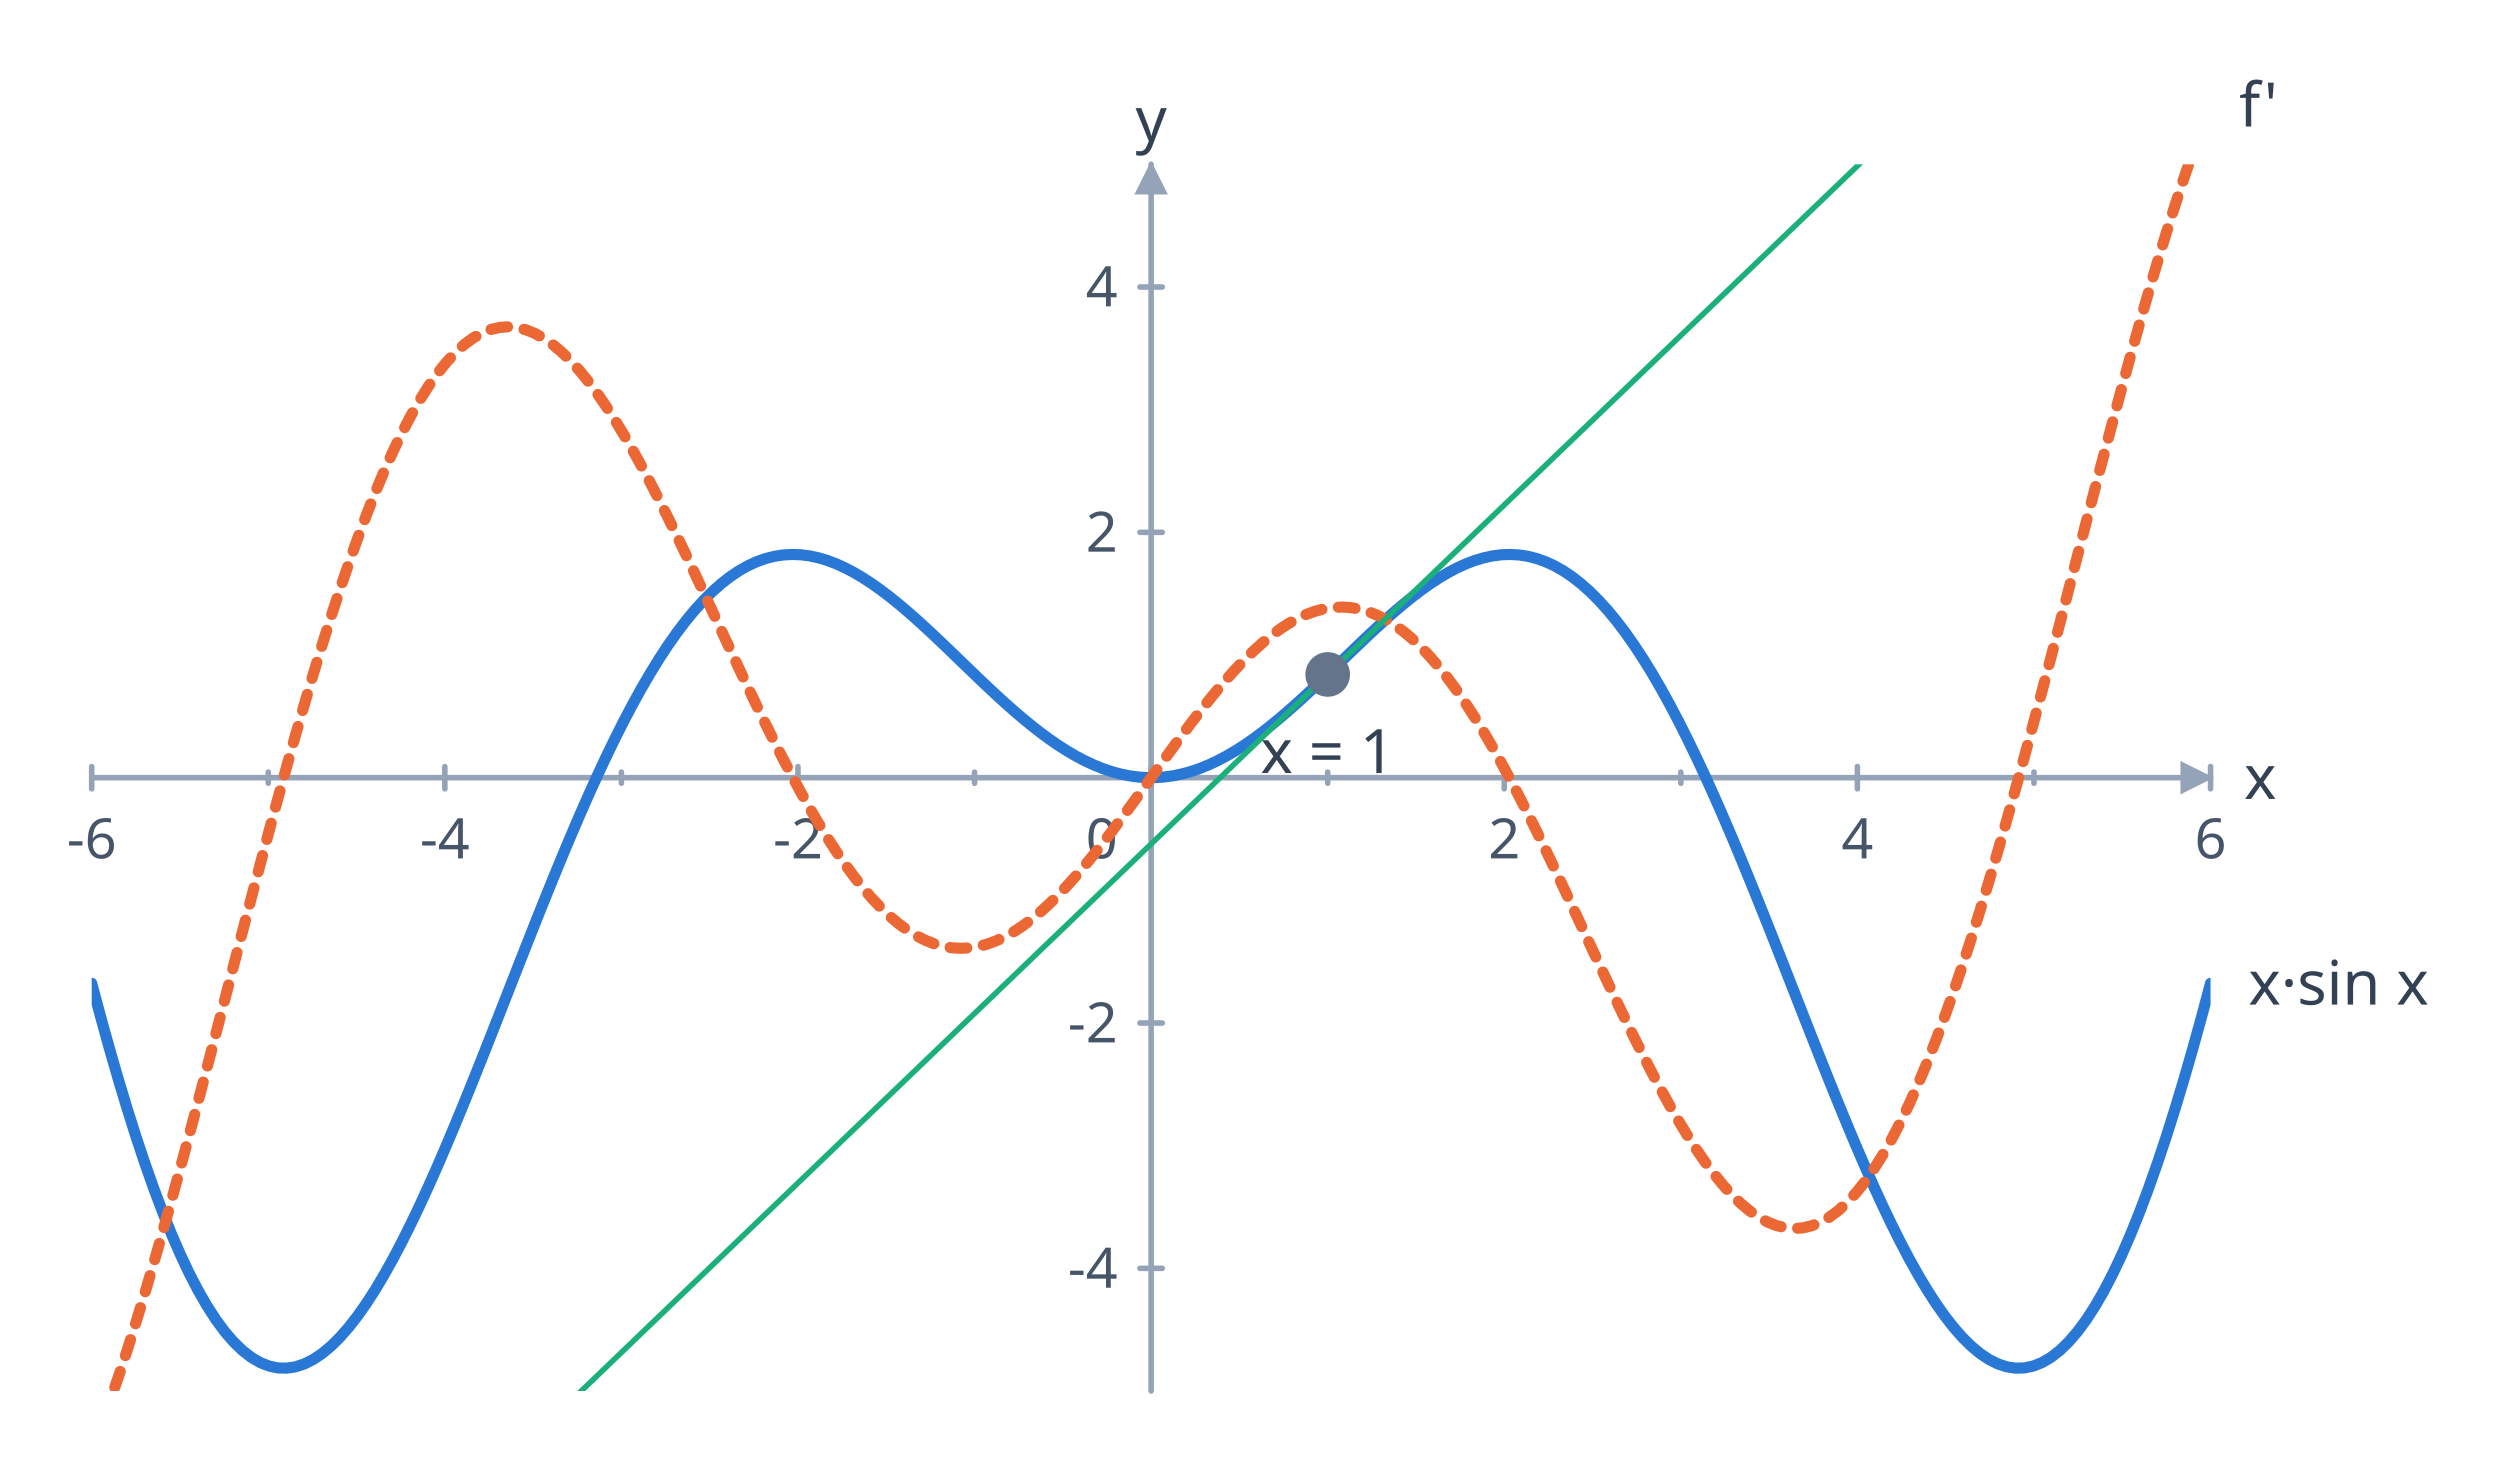
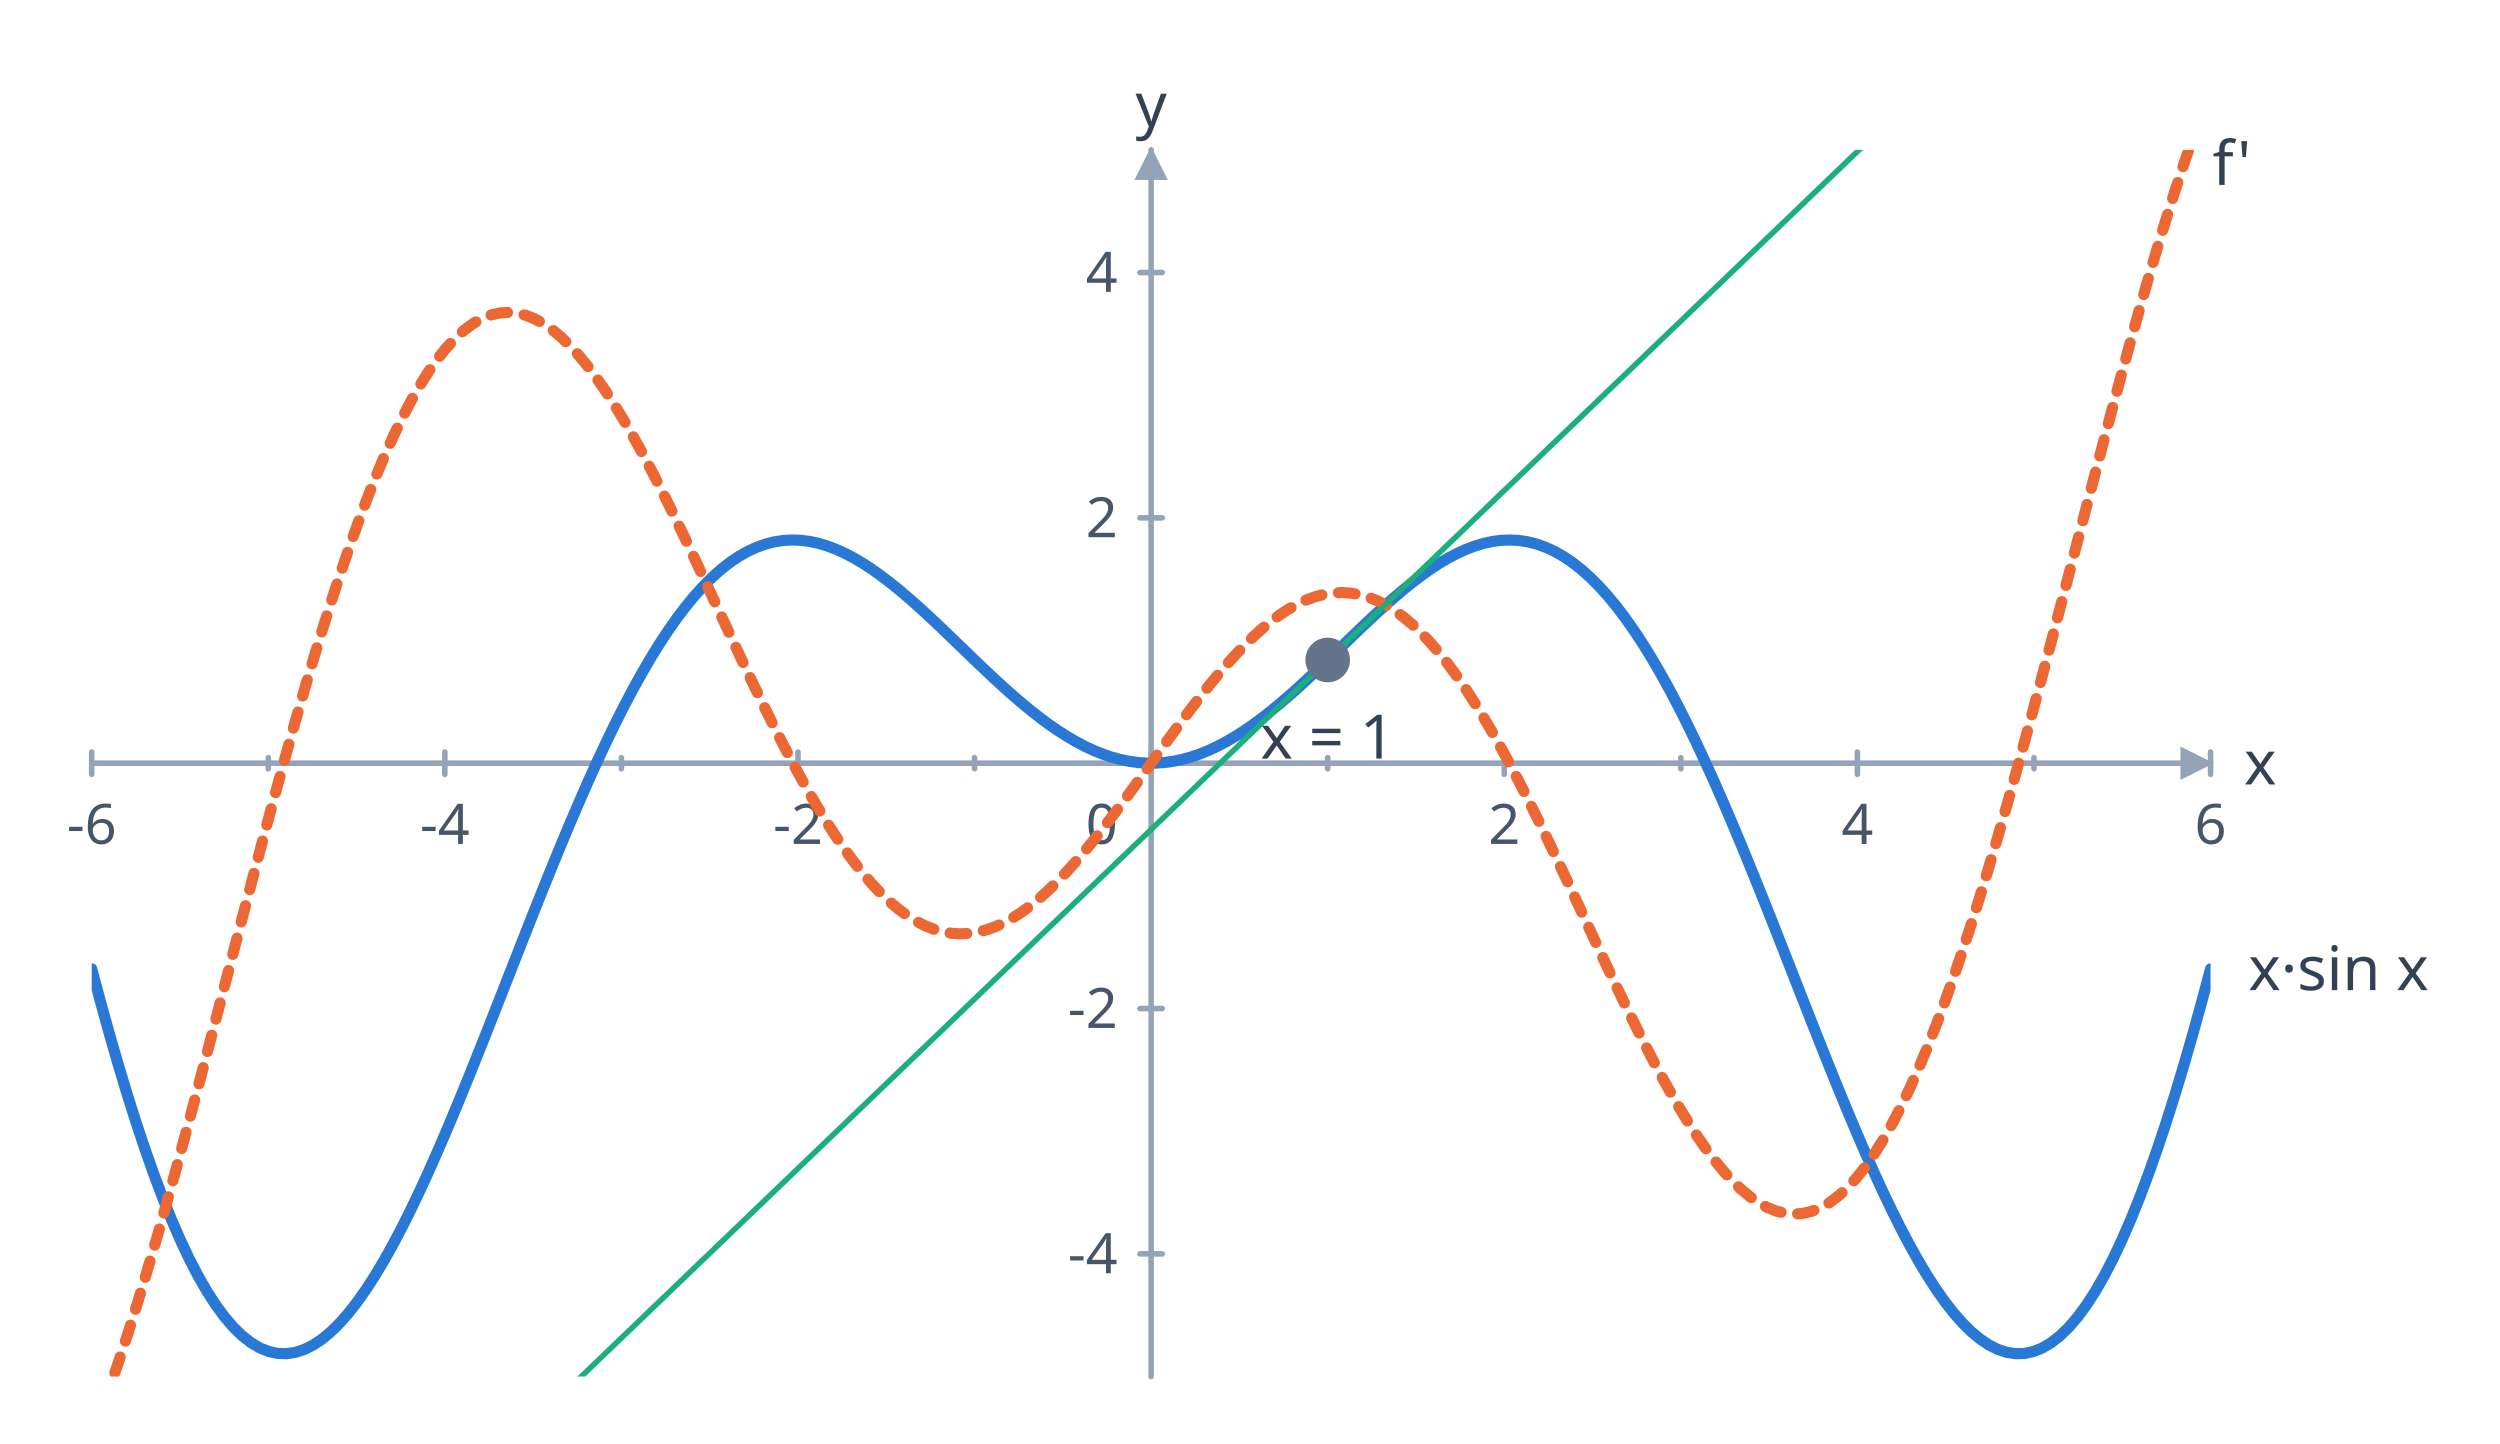
- <svg xmlns="http://www.w3.org/2000/svg" width="448.357" height="261.47" viewBox="23.555 -69.47 448.357 261.47">
+ <svg xmlns="http://www.w3.org/2000/svg" width="448.357" height="258.875" viewBox="23.555 -66.875 448.357 258.875">
  <defs>
    <marker markerWidth="6" markerHeight="6" viewBox="0 0 10 10" id="arrow-to-94a3b8" refX="9" refY="5" orient="auto">
      <path d="M 0 0 L 10 5 L 0 10 z" fill="#94a3b8" />
    </marker>
-     <clipPath id="jikz-clip-0">
+     <clipPath id="jikz-clip-hzn16g">
      <path d="M 40 -40 L 420 -40 L 420 180 L 40 180 Z" />
    </clipPath>
  </defs>
  <g>
    <path d="M 40 70 L 420 70" stroke="#94a3b8" stroke-width="1" stroke-opacity="1" stroke-linecap="round" stroke-linejoin="round" fill="none" fill-opacity="1" opacity="1" marker-end="url(#arrow-to-94a3b8)" />
  </g>
  <g>
    <path d="M 230 180 L 230 -40" stroke="#94a3b8" stroke-width="1" stroke-opacity="1" stroke-linecap="round" stroke-linejoin="round" fill="none" fill-opacity="1" opacity="1" marker-end="url(#arrow-to-94a3b8)" />
  </g>
  <line x1="71.667" y1="69" x2="71.667" y2="71" stroke="#94a3b8" stroke-width="1" stroke-opacity="1" stroke-linecap="round" stroke-linejoin="round" fill="none" fill-opacity="1" opacity="1" />
  <line x1="135" y1="69" x2="135" y2="71" stroke="#94a3b8" stroke-width="1" stroke-opacity="1" stroke-linecap="round" stroke-linejoin="round" fill="none" fill-opacity="1" opacity="1" />
  <line x1="198.333" y1="69" x2="198.333" y2="71" stroke="#94a3b8" stroke-width="1" stroke-opacity="1" stroke-linecap="round" stroke-linejoin="round" fill="none" fill-opacity="1" opacity="1" />
  <line x1="261.667" y1="69" x2="261.667" y2="71" stroke="#94a3b8" stroke-width="1" stroke-opacity="1" stroke-linecap="round" stroke-linejoin="round" fill="none" fill-opacity="1" opacity="1" />
  <line x1="325" y1="69" x2="325" y2="71" stroke="#94a3b8" stroke-width="1" stroke-opacity="1" stroke-linecap="round" stroke-linejoin="round" fill="none" fill-opacity="1" opacity="1" />
  <line x1="388.333" y1="69" x2="388.333" y2="71" stroke="#94a3b8" stroke-width="1" stroke-opacity="1" stroke-linecap="round" stroke-linejoin="round" fill="none" fill-opacity="1" opacity="1" />
  <line x1="40" y1="68" x2="40" y2="72" stroke="#94a3b8" stroke-width="1" stroke-opacity="1" stroke-linecap="round" stroke-linejoin="round" fill="none" fill-opacity="1" opacity="1" />
  <text x="40" y="81" font-family="sans-serif" font-size="10" font-weight="normal" fill="#475569" text-anchor="middle" dominant-baseline="middle">-6</text>
  <line x1="103.333" y1="68" x2="103.333" y2="72" stroke="#94a3b8" stroke-width="1" stroke-opacity="1" stroke-linecap="round" stroke-linejoin="round" fill="none" fill-opacity="1" opacity="1" />
  <text x="103.333" y="81" font-family="sans-serif" font-size="10" font-weight="normal" fill="#475569" text-anchor="middle" dominant-baseline="middle">-4</text>
  <line x1="166.667" y1="68" x2="166.667" y2="72" stroke="#94a3b8" stroke-width="1" stroke-opacity="1" stroke-linecap="round" stroke-linejoin="round" fill="none" fill-opacity="1" opacity="1" />
  <text x="166.667" y="81" font-family="sans-serif" font-size="10" font-weight="normal" fill="#475569" text-anchor="middle" dominant-baseline="middle">-2</text>
  <line x1="230" y1="68" x2="230" y2="72" stroke="#94a3b8" stroke-width="1" stroke-opacity="1" stroke-linecap="round" stroke-linejoin="round" fill="none" fill-opacity="1" opacity="1" />
  <line x1="293.333" y1="68" x2="293.333" y2="72" stroke="#94a3b8" stroke-width="1" stroke-opacity="1" stroke-linecap="round" stroke-linejoin="round" fill="none" fill-opacity="1" opacity="1" />
  <text x="293.333" y="81" font-family="sans-serif" font-size="10" font-weight="normal" fill="#475569" text-anchor="middle" dominant-baseline="middle">2</text>
  <line x1="356.667" y1="68" x2="356.667" y2="72" stroke="#94a3b8" stroke-width="1" stroke-opacity="1" stroke-linecap="round" stroke-linejoin="round" fill="none" fill-opacity="1" opacity="1" />
  <text x="356.667" y="81" font-family="sans-serif" font-size="10" font-weight="normal" fill="#475569" text-anchor="middle" dominant-baseline="middle">4</text>
  <line x1="420" y1="68" x2="420" y2="72" stroke="#94a3b8" stroke-width="1" stroke-opacity="1" stroke-linecap="round" stroke-linejoin="round" fill="none" fill-opacity="1" opacity="1" />
  <text x="420" y="81" font-family="sans-serif" font-size="10" font-weight="normal" fill="#475569" text-anchor="middle" dominant-baseline="middle">6</text>
  <line x1="228" y1="158" x2="232" y2="158" stroke="#94a3b8" stroke-width="1" stroke-opacity="1" stroke-linecap="round" stroke-linejoin="round" fill="none" fill-opacity="1" opacity="1" />
  <text x="224" y="158" font-family="sans-serif" font-size="10" font-weight="normal" fill="#475569" text-anchor="end" dominant-baseline="middle">-4</text>
  <line x1="228" y1="114" x2="232" y2="114" stroke="#94a3b8" stroke-width="1" stroke-opacity="1" stroke-linecap="round" stroke-linejoin="round" fill="none" fill-opacity="1" opacity="1" />
  <text x="224" y="114" font-family="sans-serif" font-size="10" font-weight="normal" fill="#475569" text-anchor="end" dominant-baseline="middle">-2</text>
  <line x1="228" y1="70" x2="232" y2="70" stroke="#94a3b8" stroke-width="1" stroke-opacity="1" stroke-linecap="round" stroke-linejoin="round" fill="none" fill-opacity="1" opacity="1" />
  <line x1="228" y1="26" x2="232" y2="26" stroke="#94a3b8" stroke-width="1" stroke-opacity="1" stroke-linecap="round" stroke-linejoin="round" fill="none" fill-opacity="1" opacity="1" />
  <text x="224" y="26" font-family="sans-serif" font-size="10" font-weight="normal" fill="#475569" text-anchor="end" dominant-baseline="middle">2</text>
  <line x1="228" y1="-18" x2="232" y2="-18" stroke="#94a3b8" stroke-width="1" stroke-opacity="1" stroke-linecap="round" stroke-linejoin="round" fill="none" fill-opacity="1" opacity="1" />
  <text x="224" y="-18" font-family="sans-serif" font-size="10" font-weight="normal" fill="#475569" text-anchor="end" dominant-baseline="middle">4</text>
  <text x="224" y="81" font-family="sans-serif" font-size="10" font-weight="normal" fill="#475569" text-anchor="end" dominant-baseline="middle">0</text>
  <text x="426" y="70" font-family="sans-serif" font-size="11" font-weight="normal" fill="#334155" text-anchor="start" dominant-baseline="middle">x</text>
  <text x="230" y="-48" font-family="sans-serif" font-size="11" font-weight="normal" fill="#334155" text-anchor="middle" dominant-baseline="middle">y</text>
-   <g class="jikz-plot-area" clip-path="url(#jikz-clip-0)">
+   <g class="jikz-plot-area" clip-path="url(#jikz-clip-hzn16g)">
    <path d="M 40 106.883 L 41.59 112.836 L 43.18 118.576 L 44.77 124.091 L 46.36 129.369 L 47.95 134.4 L 49.54 139.172 L 51.13 143.678 L 52.72 147.909 L 54.31 151.857 L 55.9 155.517 L 57.49 158.883 L 59.079 161.951 L 60.669 164.716 L 62.259 167.178 L 63.849 169.333 L 65.439 171.181 L 67.029 172.722 L 68.619 173.959 L 70.209 174.891 L 71.799 175.523 L 73.389 175.858 L 74.979 175.9 L 76.569 175.656 L 78.159 175.13 L 79.749 174.33 L 81.339 173.264 L 82.929 171.939 L 84.519 170.365 L 86.109 168.551 L 87.699 166.508 L 89.289 164.245 L 90.879 161.774 L 92.469 159.107 L 94.059 156.254 L 95.649 153.23 L 97.238 150.046 L 98.828 146.716 L 100.418 143.252 L 102.008 139.668 L 103.598 135.977 L 105.188 132.193 L 106.778 128.329 L 108.368 124.4 L 109.958 120.418 L 111.548 116.398 L 113.138 112.352 L 114.728 108.294 L 116.318 104.237 L 117.908 100.193 L 119.498 96.176 L 121.088 92.197 L 122.678 88.268 L 124.268 84.4 L 125.858 80.605 L 127.448 76.893 L 129.038 73.274 L 130.628 69.757 L 132.218 66.352 L 133.808 63.067 L 135.397 59.909 L 136.987 56.887 L 138.577 54.006 L 140.167 51.272 L 141.757 48.692 L 143.347 46.269 L 144.937 44.008 L 146.527 41.912 L 148.117 39.984 L 149.707 38.226 L 151.297 36.639 L 152.887 35.224 L 154.477 33.981 L 156.067 32.909 L 157.657 32.007 L 159.247 31.274 L 160.837 30.707 L 162.427 30.302 L 164.017 30.057 L 165.607 29.967 L 167.197 30.027 L 168.787 30.233 L 170.377 30.578 L 171.967 31.056 L 173.556 31.661 L 175.146 32.387 L 176.736 33.224 L 178.326 34.167 L 179.916 35.207 L 181.506 36.336 L 183.096 37.545 L 184.686 38.826 L 186.276 40.17 L 187.866 41.569 L 189.456 43.013 L 191.046 44.493 L 192.636 46 L 194.226 47.525 L 195.816 49.06 L 197.406 50.595 L 198.996 52.122 L 200.586 53.633 L 202.176 55.118 L 203.766 56.57 L 205.356 57.98 L 206.946 59.342 L 208.536 60.649 L 210.126 61.892 L 211.715 63.066 L 213.305 64.165 L 214.895 65.182 L 216.485 66.113 L 218.075 66.954 L 219.665 67.698 L 221.255 68.344 L 222.845 68.886 L 224.435 69.324 L 226.025 69.654 L 227.615 69.875 L 229.205 69.986 L 230.795 69.986 L 232.385 69.875 L 233.975 69.654 L 235.565 69.324 L 237.155 68.886 L 238.745 68.344 L 240.335 67.698 L 241.925 66.954 L 243.515 66.113 L 245.105 65.182 L 246.695 64.165 L 248.285 63.066 L 249.874 61.892 L 251.464 60.649 L 253.054 59.342 L 254.644 57.98 L 256.234 56.57 L 257.824 55.118 L 259.414 53.633 L 261.004 52.122 L 262.594 50.595 L 264.184 49.06 L 265.774 47.525 L 267.364 46 L 268.954 44.493 L 270.544 43.013 L 272.134 41.569 L 273.724 40.17 L 275.314 38.826 L 276.904 37.545 L 278.494 36.336 L 280.084 35.207 L 281.674 34.167 L 283.264 33.224 L 284.854 32.387 L 286.444 31.661 L 288.033 31.056 L 289.623 30.578 L 291.213 30.233 L 292.803 30.027 L 294.393 29.967 L 295.983 30.057 L 297.573 30.302 L 299.163 30.707 L 300.753 31.274 L 302.343 32.007 L 303.933 32.909 L 305.523 33.981 L 307.113 35.224 L 308.703 36.639 L 310.293 38.226 L 311.883 39.984 L 313.473 41.912 L 315.063 44.008 L 316.653 46.269 L 318.243 48.692 L 319.833 51.272 L 321.423 54.006 L 323.013 56.887 L 324.603 59.909 L 326.192 63.067 L 327.782 66.352 L 329.372 69.757 L 330.962 73.274 L 332.552 76.893 L 334.142 80.605 L 335.732 84.4 L 337.322 88.268 L 338.912 92.197 L 340.502 96.176 L 342.092 100.193 L 343.682 104.237 L 345.272 108.294 L 346.862 112.352 L 348.452 116.398 L 350.042 120.418 L 351.632 124.4 L 353.222 128.329 L 354.812 132.193 L 356.402 135.977 L 357.992 139.668 L 359.582 143.252 L 361.172 146.716 L 362.762 150.046 L 364.351 153.23 L 365.941 156.254 L 367.531 159.107 L 369.121 161.774 L 370.711 164.245 L 372.301 166.508 L 373.891 168.551 L 375.481 170.365 L 377.071 171.939 L 378.661 173.264 L 380.251 174.33 L 381.841 175.13 L 383.431 175.656 L 385.021 175.9 L 386.611 175.858 L 388.201 175.523 L 389.791 174.891 L 391.381 173.959 L 392.971 172.722 L 394.561 171.181 L 396.151 169.333 L 397.741 167.178 L 399.331 164.716 L 400.921 161.951 L 402.51 158.883 L 404.1 155.517 L 405.69 151.857 L 407.28 147.909 L 408.87 143.678 L 410.46 139.172 L 412.05 134.4 L 413.64 129.369 L 415.23 124.091 L 416.82 118.576 L 418.41 112.836 L 420 106.883" stroke="#2a78d6" stroke-width="2" stroke-opacity="1" stroke-linecap="round" stroke-linejoin="round" fill="none" fill-opacity="1" opacity="1" class="jikz-series jikz-series-series-0" data-series="series-0" />
    <path d="M 40 190.595 L 41.59 186.488 L 43.18 182.124 L 44.77 177.519 L 46.36 172.689 L 47.95 167.652 L 49.54 162.425 L 51.13 157.027 L 52.72 151.475 L 54.31 145.787 L 55.9 139.983 L 57.49 134.081 L 59.079 128.1 L 60.669 122.058 L 62.259 115.974 L 63.849 109.867 L 65.439 103.755 L 67.029 97.656 L 68.619 91.588 L 70.209 85.568 L 71.799 79.613 L 73.389 73.741 L 74.979 67.967 L 76.569 62.308 L 78.159 56.777 L 79.749 51.391 L 81.339 46.162 L 82.929 41.104 L 84.519 36.23 L 86.109 31.551 L 87.699 27.078 L 89.289 22.822 L 90.879 18.791 L 92.469 14.995 L 94.059 11.44 L 95.649 8.135 L 97.238 5.084 L 98.828 2.293 L 100.418 -0.234 L 102.008 -2.493 L 103.598 -4.483 L 105.188 -6.202 L 106.778 -7.65 L 108.368 -8.826 L 109.958 -9.732 L 111.548 -10.37 L 113.138 -10.743 L 114.728 -10.855 L 116.318 -10.709 L 117.908 -10.313 L 119.498 -9.671 L 121.088 -8.79 L 122.678 -7.678 L 124.268 -6.344 L 125.858 -4.795 L 127.448 -3.041 L 129.038 -1.093 L 130.628 1.04 L 132.218 3.346 L 133.808 5.815 L 135.397 8.433 L 136.987 11.19 L 138.577 14.072 L 140.167 17.068 L 141.757 20.163 L 143.347 23.346 L 144.937 26.603 L 146.527 29.92 L 148.117 33.284 L 149.707 36.683 L 151.297 40.102 L 152.887 43.529 L 154.477 46.951 L 156.067 50.355 L 157.657 53.728 L 159.247 57.058 L 160.837 60.334 L 162.427 63.544 L 164.017 66.675 L 165.607 69.719 L 167.197 72.664 L 168.787 75.501 L 170.377 78.22 L 171.967 80.814 L 173.556 83.272 L 175.146 85.589 L 176.736 87.757 L 178.326 89.77 L 179.916 91.623 L 181.506 93.31 L 183.096 94.828 L 184.686 96.173 L 186.276 97.342 L 187.866 98.333 L 189.456 99.145 L 191.046 99.778 L 192.636 100.231 L 194.226 100.505 L 195.816 100.602 L 197.406 100.524 L 198.996 100.274 L 200.586 99.856 L 202.176 99.274 L 203.766 98.533 L 205.356 97.638 L 206.946 96.595 L 208.536 95.412 L 210.126 94.095 L 211.715 92.652 L 213.305 91.092 L 214.895 89.423 L 216.485 87.654 L 218.075 85.794 L 219.665 83.854 L 221.255 81.844 L 222.845 79.773 L 224.435 77.653 L 226.025 75.494 L 227.615 73.308 L 229.205 71.104 L 230.795 68.896 L 232.385 66.692 L 233.975 64.506 L 235.565 62.347 L 237.155 60.227 L 238.745 58.156 L 240.335 56.146 L 241.925 54.206 L 243.515 52.346 L 245.105 50.577 L 246.695 48.908 L 248.285 47.348 L 249.874 45.905 L 251.464 44.588 L 253.054 43.405 L 254.644 42.362 L 256.234 41.467 L 257.824 40.726 L 259.414 40.144 L 261.004 39.726 L 262.594 39.476 L 264.184 39.398 L 265.774 39.495 L 267.364 39.769 L 268.954 40.222 L 270.544 40.855 L 272.134 41.667 L 273.724 42.658 L 275.314 43.827 L 276.904 45.172 L 278.494 46.69 L 280.084 48.377 L 281.674 50.23 L 283.264 52.243 L 284.854 54.411 L 286.444 56.728 L 288.033 59.186 L 289.623 61.78 L 291.213 64.499 L 292.803 67.336 L 294.393 70.281 L 295.983 73.325 L 297.573 76.456 L 299.163 79.666 L 300.753 82.942 L 302.343 86.272 L 303.933 89.645 L 305.523 93.049 L 307.113 96.471 L 308.703 99.898 L 310.293 103.317 L 311.883 106.716 L 313.473 110.08 L 315.063 113.397 L 316.653 116.654 L 318.243 119.837 L 319.833 122.932 L 321.423 125.928 L 323.013 128.81 L 324.603 131.567 L 326.192 134.185 L 327.782 136.654 L 329.372 138.96 L 330.962 141.093 L 332.552 143.041 L 334.142 144.795 L 335.732 146.344 L 337.322 147.678 L 338.912 148.79 L 340.502 149.671 L 342.092 150.313 L 343.682 150.709 L 345.272 150.855 L 346.862 150.743 L 348.452 150.37 L 350.042 149.732 L 351.632 148.826 L 353.222 147.65 L 354.812 146.202 L 356.402 144.483 L 357.992 142.493 L 359.582 140.234 L 361.172 137.707 L 362.762 134.916 L 364.351 131.865 L 365.941 128.56 L 367.531 125.005 L 369.121 121.209 L 370.711 117.178 L 372.301 112.922 L 373.891 108.449 L 375.481 103.77 L 377.071 98.896 L 378.661 93.838 L 380.251 88.609 L 381.841 83.223 L 383.431 77.692 L 385.021 72.033 L 386.611 66.259 L 388.201 60.387 L 389.791 54.432 L 391.381 48.412 L 392.971 42.344 L 394.561 36.245 L 396.151 30.133 L 397.741 24.026 L 399.331 17.942 L 400.921 11.9 L 402.51 5.919 L 404.1 0.017 L 405.69 -5.787 L 407.28 -11.475 L 408.87 -17.027 L 410.46 -22.425 L 412.05 -27.652 L 413.64 -32.689 L 415.23 -37.519 L 416.82 -42.124 L 418.41 -46.488 L 420 -50.595" stroke="#eb6834" stroke-width="2" stroke-opacity="1" stroke-dasharray="3 3" stroke-linecap="round" stroke-linejoin="round" fill="none" fill-opacity="1" opacity="1" class="jikz-series jikz-series-series-1" data-series="series-1" />
    <path d="M 40 264.281 L 43.838 260.596 L 47.677 256.911 L 51.515 253.227 L 55.354 249.542 L 59.192 245.857 L 63.03 242.172 L 66.869 238.488 L 70.707 234.803 L 74.545 231.118 L 78.384 227.433 L 82.222 223.749 L 86.061 220.064 L 89.899 216.379 L 93.737 212.695 L 97.576 209.01 L 101.414 205.325 L 105.253 201.64 L 109.091 197.956 L 112.929 194.271 L 116.768 190.586 L 120.606 186.901 L 124.444 183.217 L 128.283 179.532 L 132.121 175.847 L 135.96 172.163 L 139.798 168.478 L 143.636 164.793 L 147.475 161.108 L 151.313 157.424 L 155.152 153.739 L 158.99 150.054 L 162.828 146.369 L 166.667 142.685 L 170.505 139 L 174.343 135.315 L 178.182 131.63 L 182.02 127.946 L 185.859 124.261 L 189.697 120.576 L 193.535 116.892 L 197.374 113.207 L 201.212 109.522 L 205.051 105.837 L 208.889 102.153 L 212.727 98.468 L 216.566 94.783 L 220.404 91.098 L 224.242 87.414 L 228.081 83.729 L 231.919 80.044 L 235.758 76.36 L 239.596 72.675 L 243.434 68.99 L 247.273 65.305 L 251.111 61.621 L 254.949 57.936 L 258.788 54.251 L 262.626 50.566 L 266.465 46.882 L 270.303 43.197 L 274.141 39.512 L 277.98 35.828 L 281.818 32.143 L 285.657 28.458 L 289.495 24.773 L 293.333 21.089 L 297.172 17.404 L 301.01 13.719 L 304.848 10.034 L 308.687 6.35 L 312.525 2.665 L 316.364 -1.02 L 320.202 -4.704 L 324.04 -8.389 L 327.879 -12.074 L 331.717 -15.759 L 335.556 -19.443 L 339.394 -23.128 L 343.232 -26.813 L 347.071 -30.498 L 350.909 -34.182 L 354.747 -37.867 L 358.586 -41.552 L 362.424 -45.236 L 366.263 -48.921 L 370.101 -52.606 L 373.939 -56.291 L 377.778 -59.975 L 381.616 -63.66 L 385.455 -67.345 L 389.293 -71.03 L 393.131 -74.714 L 396.97 -78.399 L 400.808 -82.084 L 404.646 -85.769 L 408.485 -89.453 L 412.323 -93.138 L 416.162 -96.823 L 420 -100.507" stroke="#1baf7a" stroke-width="1" stroke-opacity="1" stroke-linecap="round" stroke-linejoin="round" fill="none" fill-opacity="1" opacity="1" class="jikz-series jikz-series-series-2" data-series="series-2" />
    <path d="M 265.667 51.488 A 4 4 0 1 0 257.667 51.488 A 4 4 0 1 0 265.667 51.488 Z" stroke="none" stroke-width="1" stroke-opacity="1" stroke-linecap="round" stroke-linejoin="round" fill="#64748b" fill-opacity="1" opacity="1" class="jikz-reference" data-index="0" />
  </g>
  <g class="jikz-chart-overlay jikz-chart-overlay-40--40" />
  <text x="442.956" y="106.883" font-family="sans-serif" font-size="11" font-weight="normal" fill="#334155" text-anchor="middle" dominant-baseline="middle" class="jikz-series-label jikz-series jikz-series-series-0" data-series="series-0">x·sin x</text>
-   <text x="428.579" y="-50.595" font-family="sans-serif" font-size="11" font-weight="normal" fill="#334155" text-anchor="middle" dominant-baseline="middle" class="jikz-series-label jikz-series jikz-series-series-1" data-series="series-1">f'</text>
+   <text x="423.81" y="-37.519" font-family="sans-serif" font-size="11" font-weight="normal" fill="#334155" text-anchor="middle" dominant-baseline="middle" class="jikz-series-label jikz-series jikz-series-series-1" data-series="series-1">f'</text>
  <text x="261.667" y="65.363" font-family="sans-serif" font-size="11" font-weight="normal" fill="#334155" text-anchor="middle" dominant-baseline="middle" class="jikz-reference-label">x = 1</text>
</svg>
